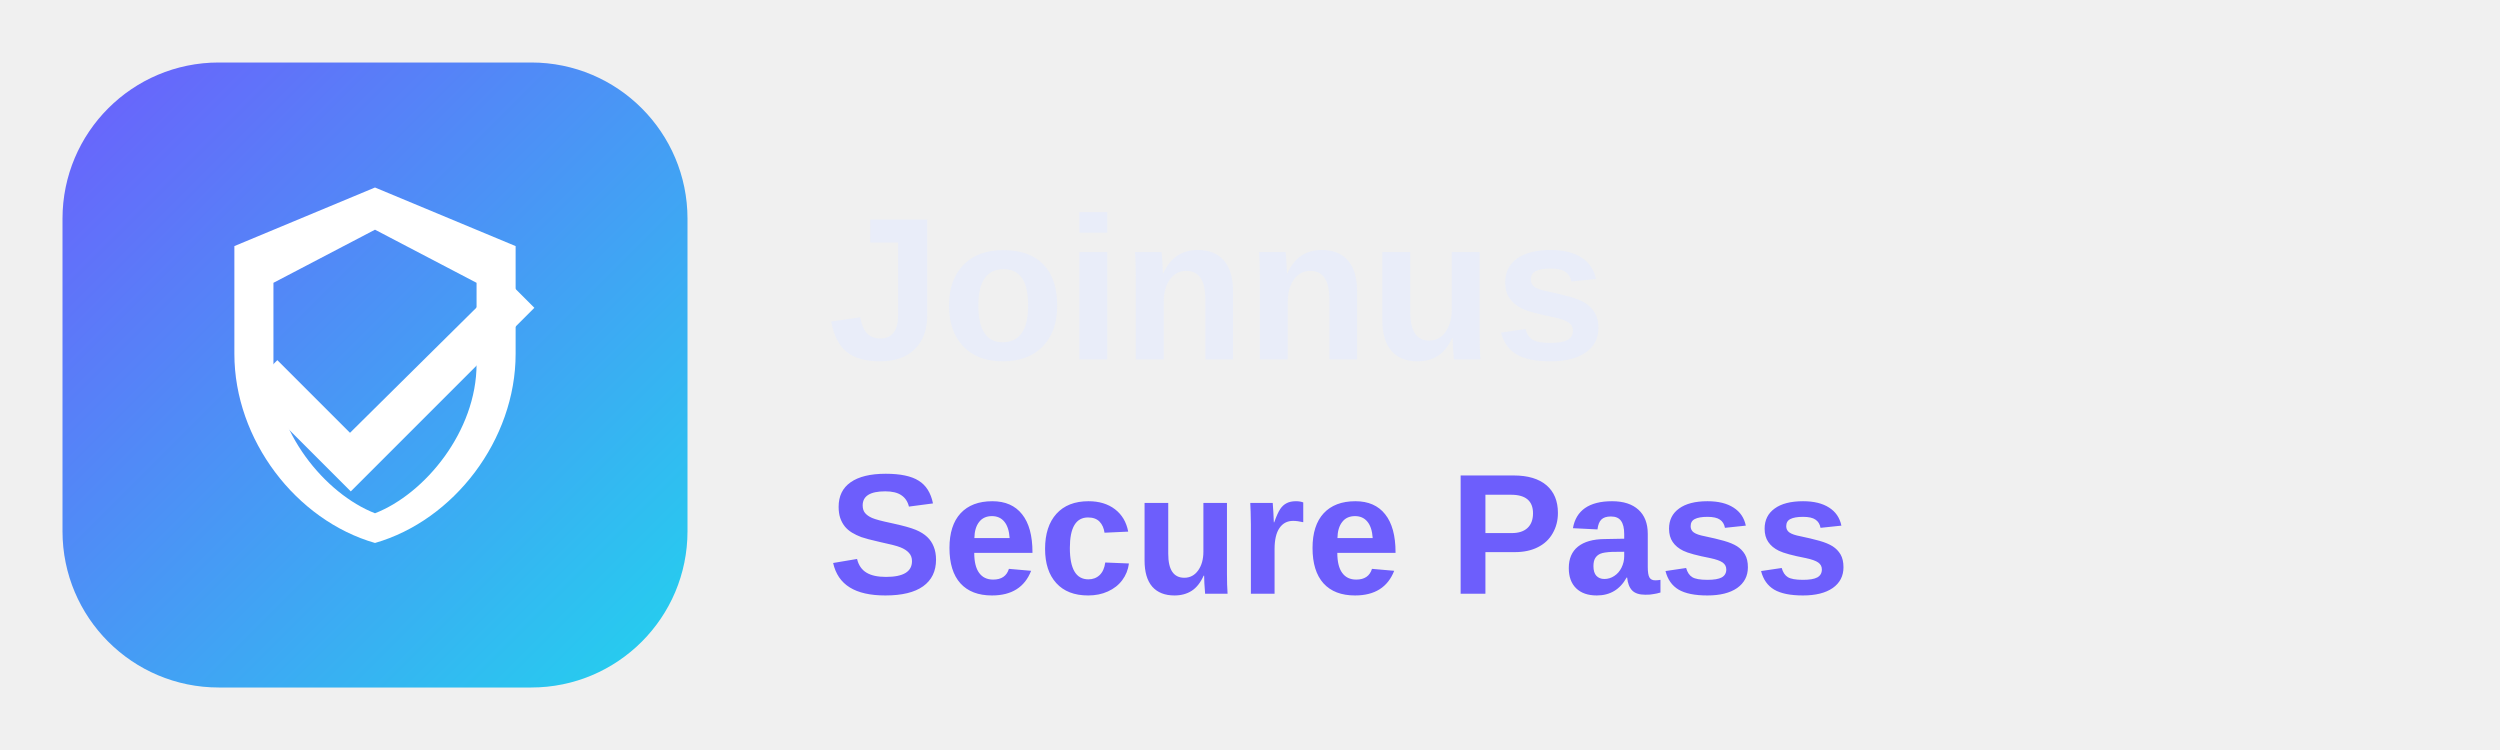
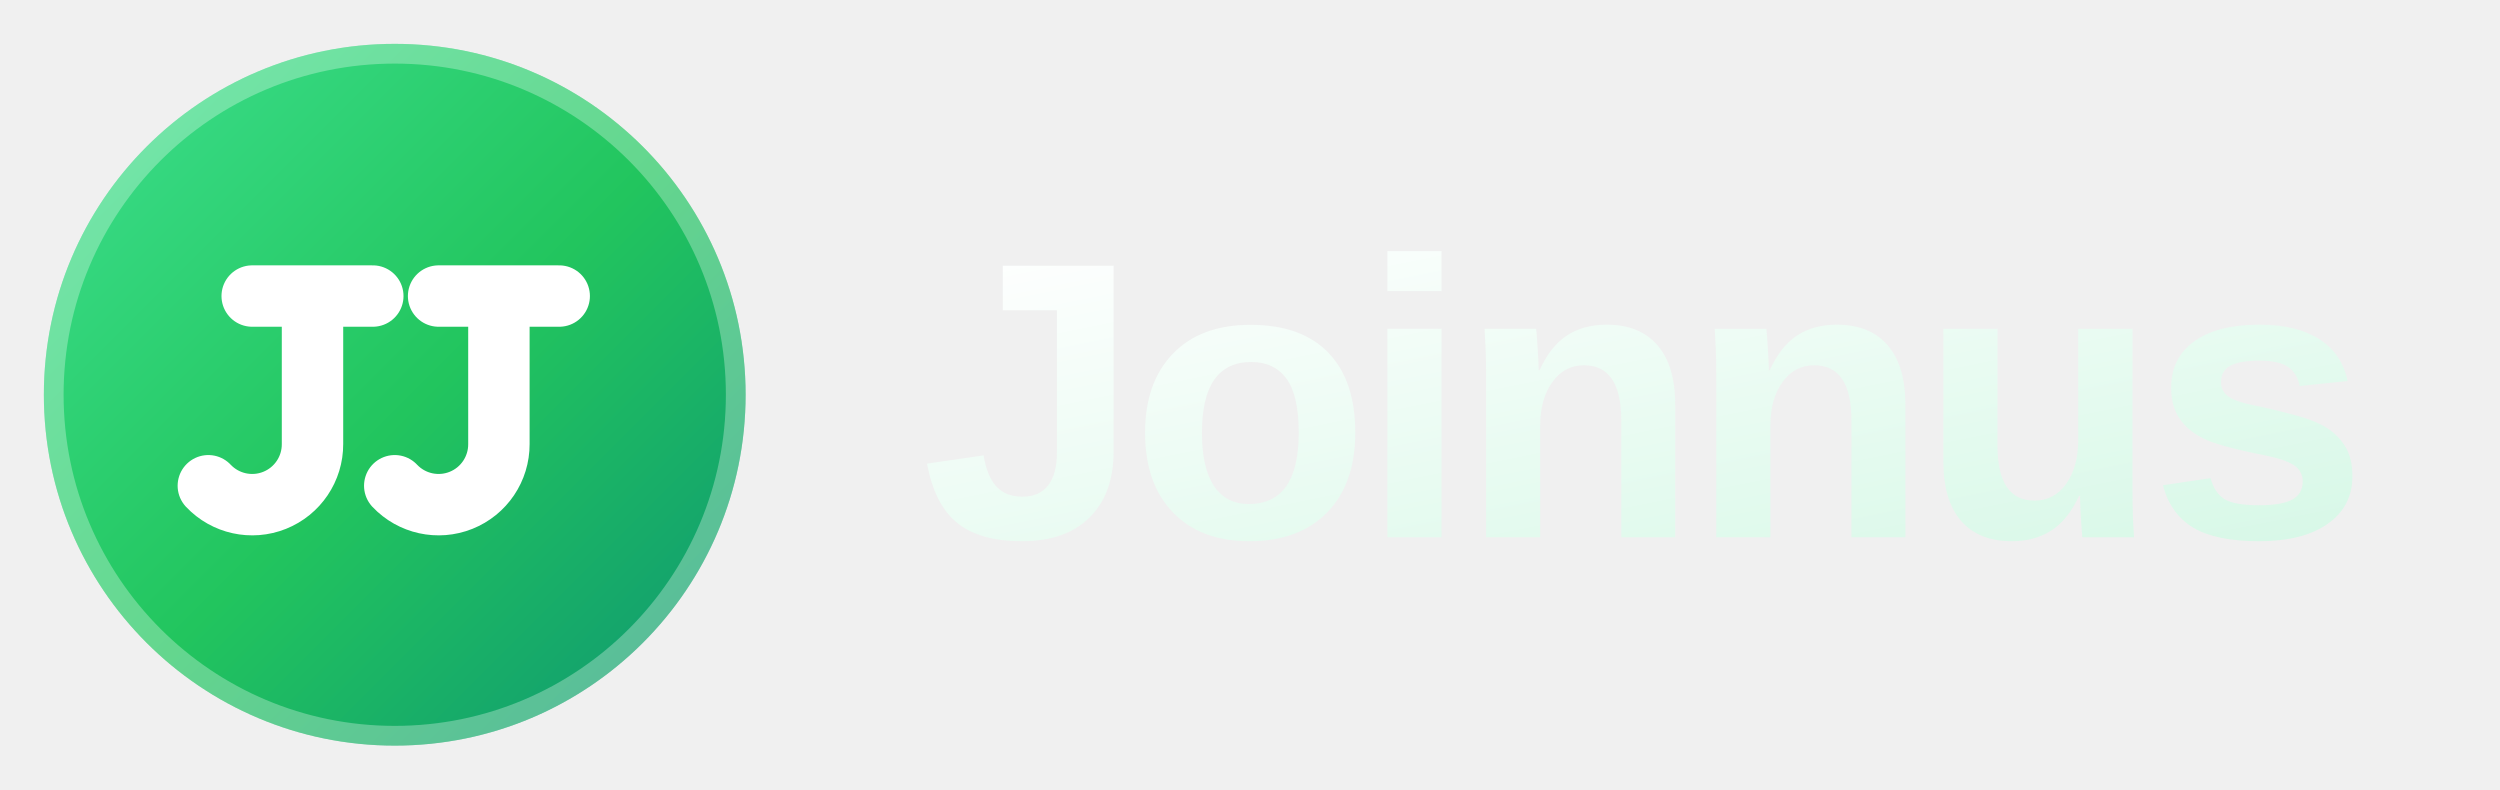
- <svg xmlns="http://www.w3.org/2000/svg" viewBox="0 0 320 96" width="320" height="96">
+ <svg xmlns="http://www.w3.org/2000/svg" viewBox="0 0 228 72" width="228" height="72" role="img" aria-label="Joinnus">
  <defs>
-     <linearGradient id="bg" x1="0" y1="0" x2="1" y2="1">
-       <stop offset="0%" stop-color="#6d5efc" />
-       <stop offset="100%" stop-color="#22d3ee" />
+     <linearGradient id="jn-c" x1="0" y1="0" x2="1" y2="1">
+       <stop offset="0%" stop-color="#3ee08f" />
+       <stop offset="52%" stop-color="#22c55e" />
+       <stop offset="100%" stop-color="#0d9473" />
+     </linearGradient>
+     <linearGradient id="jn-t" x1="0" y1="0" x2="1" y2="1">
+       <stop offset="0%" stop-color="#ffffff" />
+       <stop offset="100%" stop-color="#d7f8e7" />
    </linearGradient>
  </defs>
-   <rect x="8" y="8" width="80" height="80" rx="20" fill="url(#bg)" />
-   <path fill="#ffffff" d="M48 24 30 31.5v13.8c0 11 7.9 21.3 18 24.2 10.1-2.9 18-13.2 18-24.2V31.5L48 24Zm0 5.4 13 6.8v10.4c0 8.6-6.6 16.6-13 19.1-6.4-2.5-13-10.5-13-19.1V36.2l13-6.8Z" />
-   <path fill="#ffffff" d="M44.8 55.4 35.5 46.1l-3.7 3.7 13.1 13.1 23.5-23.5-3.7-3.7-19.9 19.7Z" />
-   <text x="106" y="46" font-family="Segoe UI, Arial, sans-serif" font-size="26" font-weight="800" fill="#e9edf9">Joinnus</text>
-   <text x="106" y="76" font-family="Segoe UI, Arial, sans-serif" font-size="22" font-weight="700" fill="#6d5efc">Secure Pass</text>
+   <circle cx="36" cy="36" r="32" fill="url(#jn-c)" />
+   <circle cx="36" cy="36" r="31.1" fill="none" stroke="rgba(255,255,255,.30)" stroke-width="1.8" />
+   <g stroke="#ffffff" stroke-width="5.6" stroke-linecap="round" fill="none">
+     <path d="M23 27h11M28.5 27v13.5a5.5 5.5 0 0 1-9.5 3.8" />
+     <path d="M40 27h11M45.5 27v13.5a5.5 5.5 0 0 1-9.5 3.8" />
+   </g>
+   <text x="84" y="49" font-family="'Segoe UI', system-ui, Arial, Helvetica, sans-serif" font-size="36" font-weight="700" letter-spacing="-1" fill="url(#jn-t)">Joinnus</text>
</svg>
